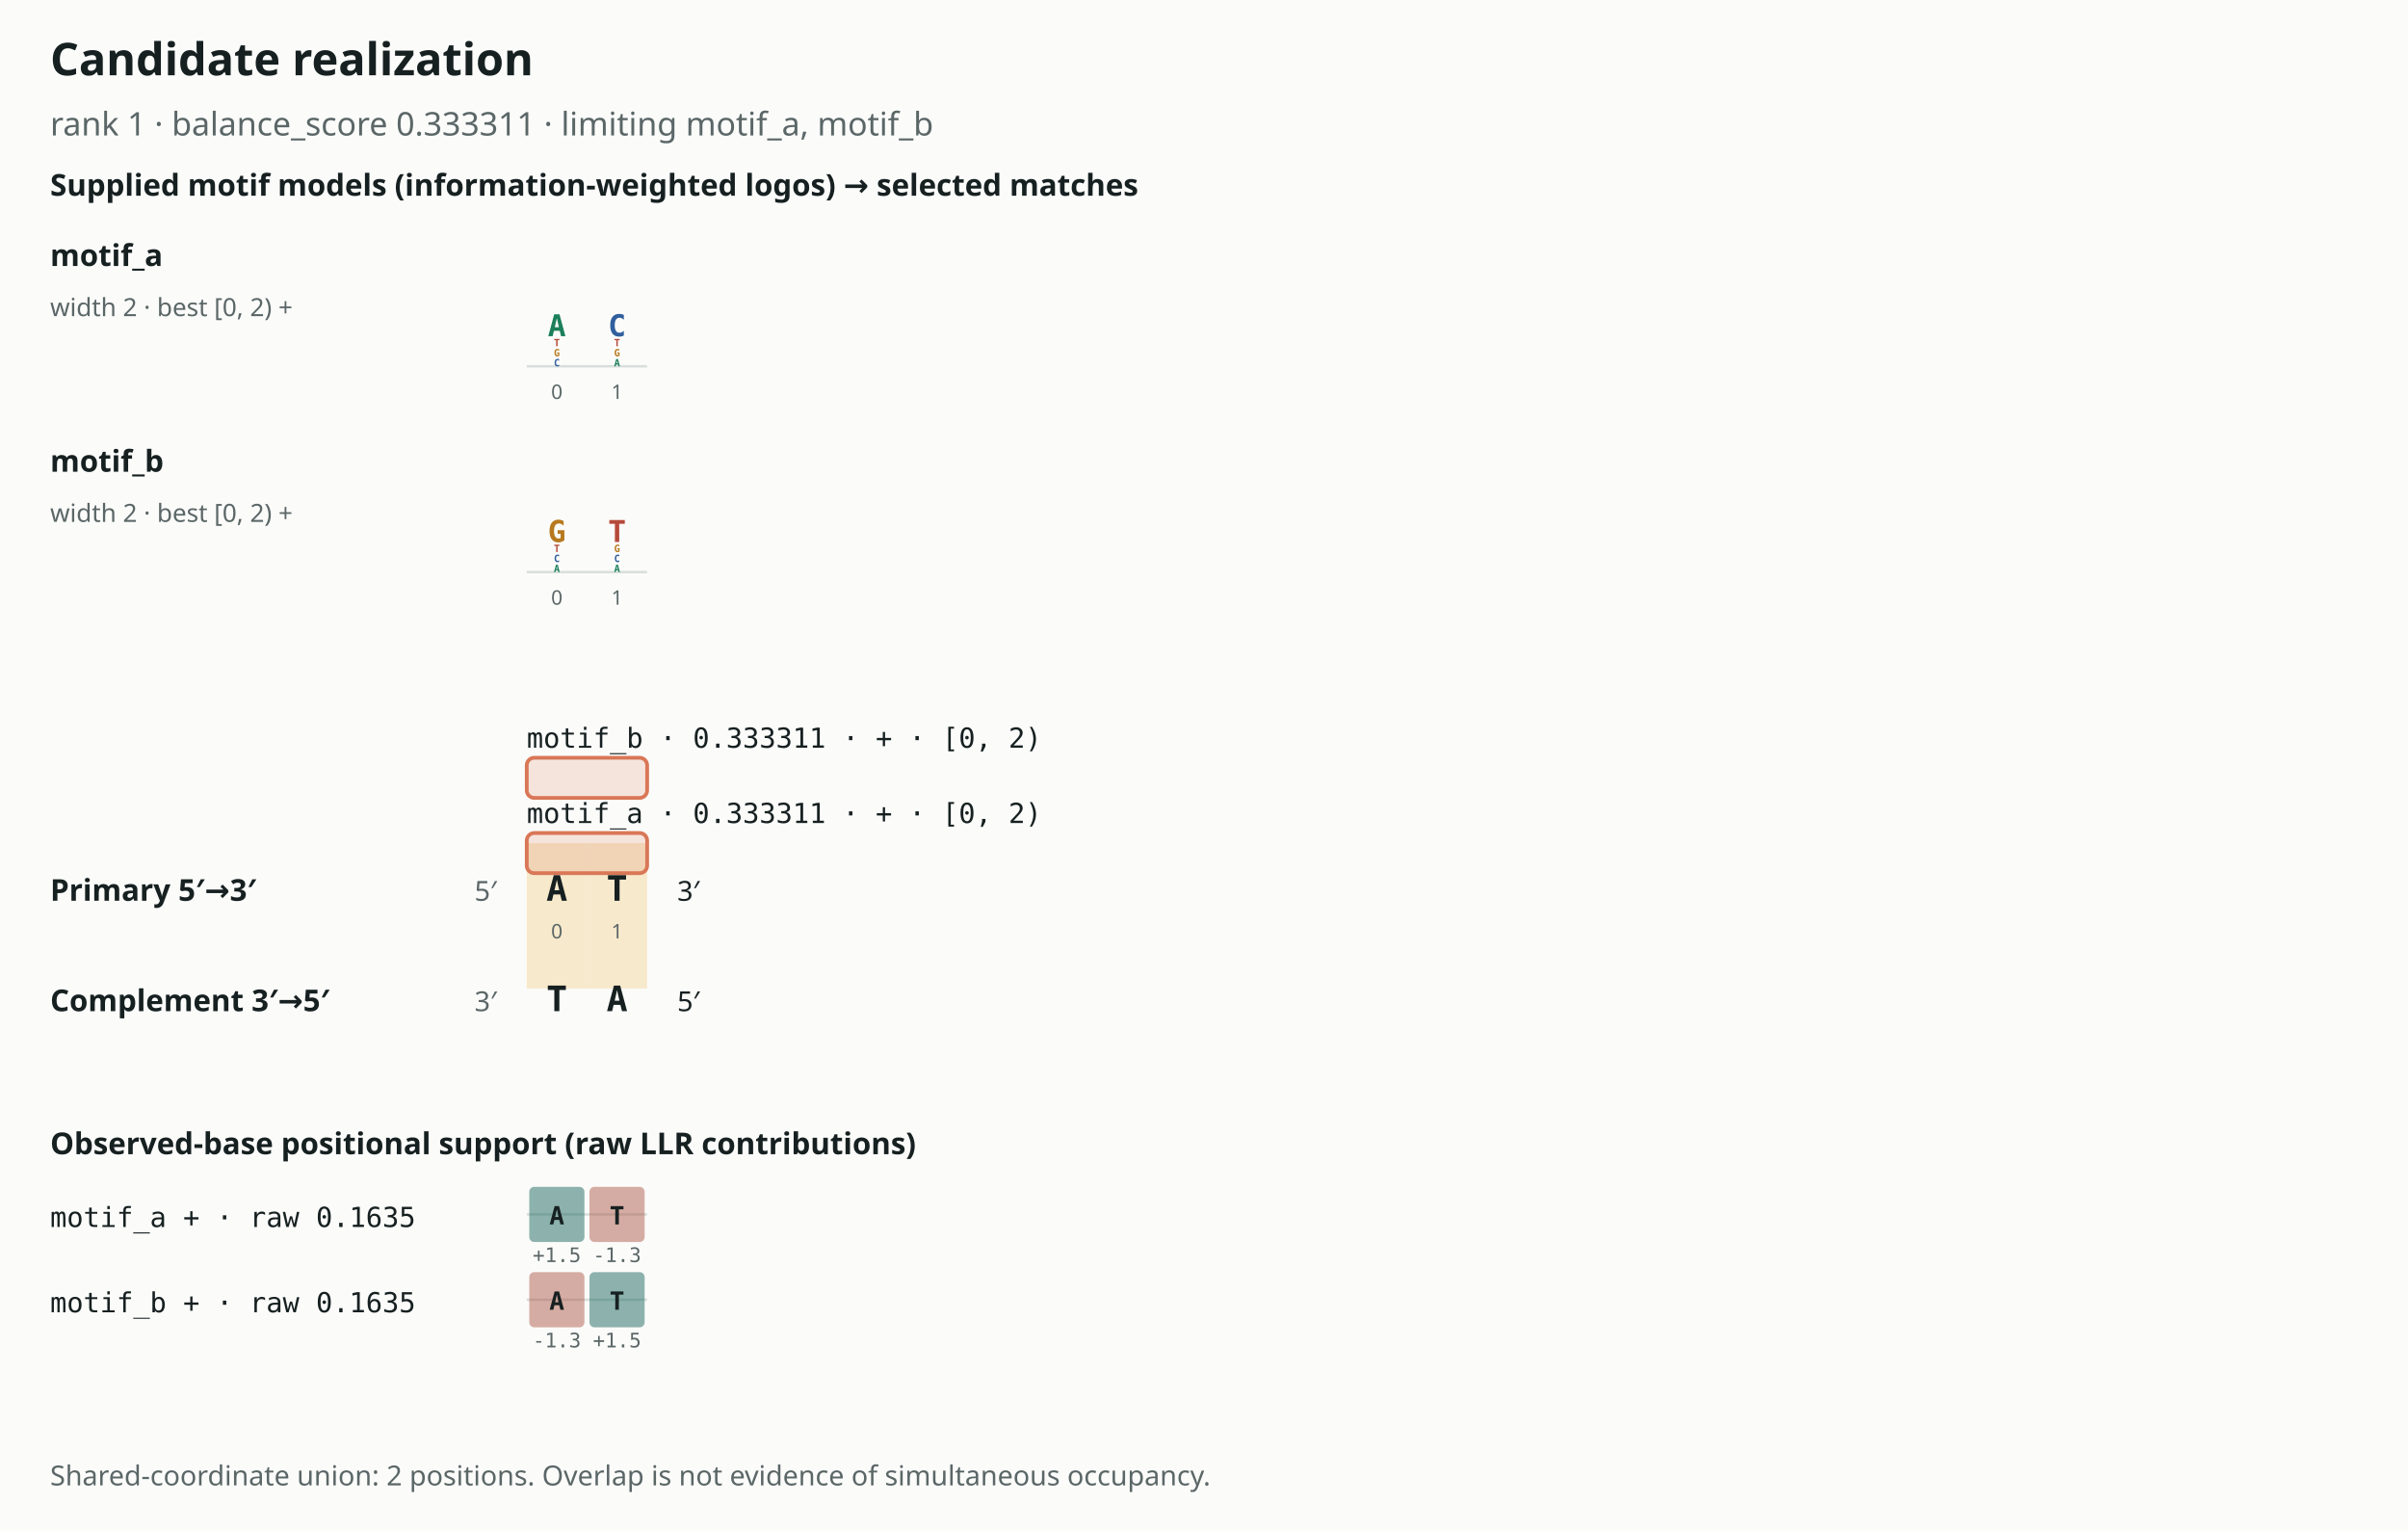
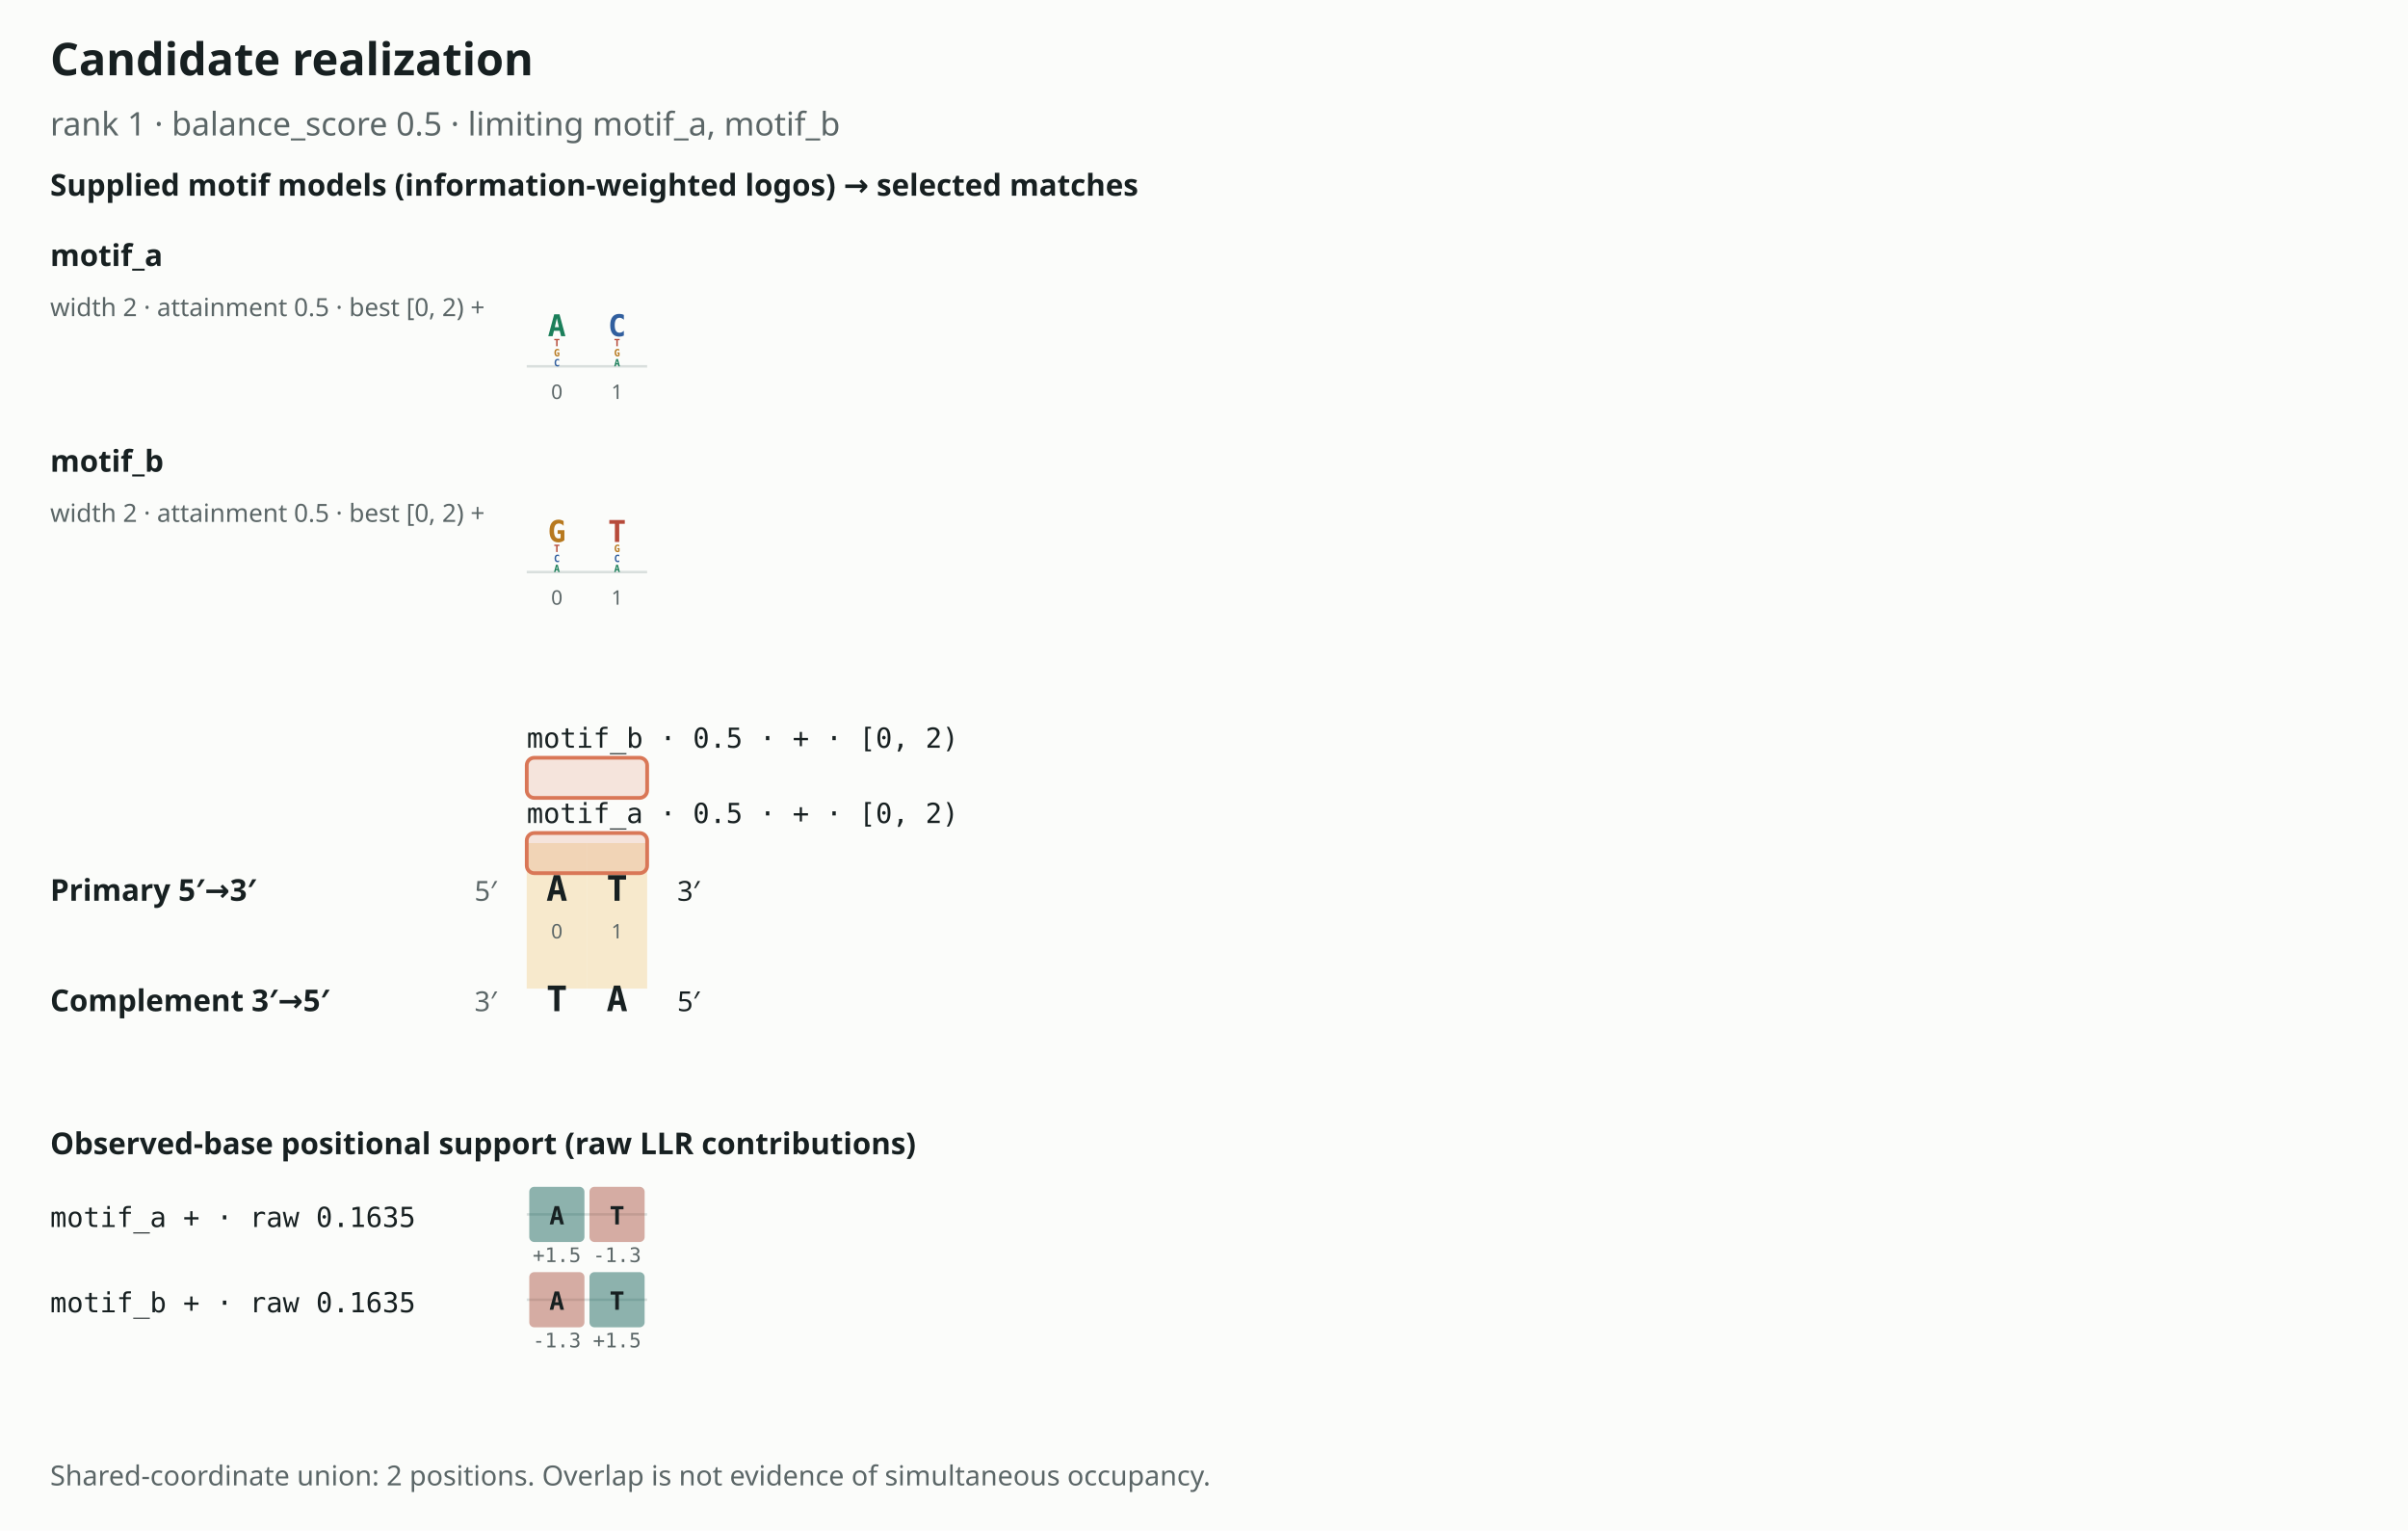
<svg xmlns="http://www.w3.org/2000/svg" id="candidate-realization-view" width="960" height="610" viewBox="0 0 960 610" role="img" aria-labelledby="candidate-realization-title candidate-realization-desc" preserveAspectRatio="xMinYMin meet">
  <rect width="960" height="610" fill="#FBFCFA" />
  <text x="20.000" y="30.000" fill="#172021" font-family="system-ui,sans-serif" font-size="18" font-weight="650">Candidate realization</text>
-   <text x="20.000" y="54.000" fill="#5B6667" font-family="system-ui,sans-serif" font-size="13">rank 1 · balance_score 0.333311 · limiting motif_a, motif_b</text>
+   <text x="20.000" y="54.000" fill="#5B6667" font-family="system-ui,sans-serif" font-size="13">rank 1 · balance_score 0.5 · limiting motif_a, motif_b</text>
  <g id="motif-models">
    <text x="20.000" y="78.000" fill="#172021" font-family="system-ui,sans-serif" font-size="12" font-weight="650">Supplied motif models (information-weighted logos) → selected matches</text>
-     <g class="motif-model" data-motif-id="motif_a" data-model-digest="5d13cd4ae22d8856e16510a89439f23bae3699812f2516b85148bd68d2a17bbc" data-match-start="0" data-match-end="2" data-match-strand="+">
+     <g class="motif-model" data-motif-id="motif_a" data-model-digest="2fc41ad1b159632991480eafb7bcaa52b36b08dac39d6bfda7d63c011ba503f1" data-match-start="0" data-match-end="2" data-match-strand="+" data-probability-consensus="AC" data-score-maximizing-sequence="AC" data-score-min="-2.6438561897747244" data-score-max="2.9708536543404835">
      <text x="20.000" y="106.000" fill="#172021" font-family="system-ui,sans-serif" font-size="12" font-weight="650">motif_a</text>
-       <text x="20.000" y="126.000" fill="#5B6667" font-family="system-ui,sans-serif" font-size="10">width 2 · best [0, 2) +</text>
+       <text x="20.000" y="126.000" fill="#5B6667" font-family="system-ui,sans-serif" font-size="10">width 2 · attainment 0.5 · best [0, 2) +</text>
      <line x1="210" y1="146" x2="258" y2="146" stroke="#D9DFDD" />
      <text x="222.000" y="146.000" fill="#315F9E" font-family="ui-monospace,monospace" font-size="4" text-anchor="middle" font-weight="700" data-motif-position="0" data-base="C" data-probability="0.10000000000000001">C</text>
      <text x="222.000" y="142.000" fill="#B7791F" font-family="ui-monospace,monospace" font-size="4" text-anchor="middle" font-weight="700" data-motif-position="0" data-base="G" data-probability="0.10000000000000001">G</text>
      <text x="222.000" y="138.000" fill="#B64A3A" font-family="ui-monospace,monospace" font-size="4" text-anchor="middle" font-weight="700" data-motif-position="0" data-base="T" data-probability="0.10000000000000001">T</text>
      <text x="222.000" y="134.000" fill="#1B7F5A" font-family="ui-monospace,monospace" font-size="12" text-anchor="middle" font-weight="700" data-motif-position="0" data-base="A" data-probability="0.69999999999999996">A</text>
      <text x="222.000" y="159.000" fill="#5B6667" font-family="system-ui,sans-serif" font-size="8" text-anchor="middle">0</text>
      <text x="246.000" y="146.000" fill="#1B7F5A" font-family="ui-monospace,monospace" font-size="4" text-anchor="middle" font-weight="700" data-motif-position="1" data-base="A" data-probability="0.10000000000000001">A</text>
      <text x="246.000" y="142.000" fill="#B7791F" font-family="ui-monospace,monospace" font-size="4" text-anchor="middle" font-weight="700" data-motif-position="1" data-base="G" data-probability="0.10000000000000001">G</text>
      <text x="246.000" y="138.000" fill="#B64A3A" font-family="ui-monospace,monospace" font-size="4" text-anchor="middle" font-weight="700" data-motif-position="1" data-base="T" data-probability="0.10000000000000001">T</text>
      <text x="246.000" y="134.000" fill="#315F9E" font-family="ui-monospace,monospace" font-size="12" text-anchor="middle" font-weight="700" data-motif-position="1" data-base="C" data-probability="0.69999999999999996">C</text>
      <text x="246.000" y="159.000" fill="#5B6667" font-family="system-ui,sans-serif" font-size="8" text-anchor="middle">1</text>
    </g>
-     <g class="motif-model" data-motif-id="motif_b" data-model-digest="bef622a14a512c9b30d6ee686176f7381d5955823b0308bd78e18196271ef960" data-match-start="0" data-match-end="2" data-match-strand="+">
+     <g class="motif-model" data-motif-id="motif_b" data-model-digest="b2b844ddcf2f87dd0aa980f56214e41b6c06f7f72086b5858319b219a2504382" data-match-start="0" data-match-end="2" data-match-strand="+" data-probability-consensus="GT" data-score-maximizing-sequence="GT" data-score-min="-2.6438561897747244" data-score-max="2.9708536543404835">
      <text x="20.000" y="188.000" fill="#172021" font-family="system-ui,sans-serif" font-size="12" font-weight="650">motif_b</text>
-       <text x="20.000" y="208.000" fill="#5B6667" font-family="system-ui,sans-serif" font-size="10">width 2 · best [0, 2) +</text>
+       <text x="20.000" y="208.000" fill="#5B6667" font-family="system-ui,sans-serif" font-size="10">width 2 · attainment 0.5 · best [0, 2) +</text>
      <line x1="210" y1="228" x2="258" y2="228" stroke="#D9DFDD" />
      <text x="222.000" y="228.000" fill="#1B7F5A" font-family="ui-monospace,monospace" font-size="4" text-anchor="middle" font-weight="700" data-motif-position="0" data-base="A" data-probability="0.10000000000000001">A</text>
      <text x="222.000" y="224.000" fill="#315F9E" font-family="ui-monospace,monospace" font-size="4" text-anchor="middle" font-weight="700" data-motif-position="0" data-base="C" data-probability="0.10000000000000001">C</text>
      <text x="222.000" y="220.000" fill="#B64A3A" font-family="ui-monospace,monospace" font-size="4" text-anchor="middle" font-weight="700" data-motif-position="0" data-base="T" data-probability="0.10000000000000001">T</text>
      <text x="222.000" y="216.000" fill="#B7791F" font-family="ui-monospace,monospace" font-size="12" text-anchor="middle" font-weight="700" data-motif-position="0" data-base="G" data-probability="0.69999999999999996">G</text>
      <text x="222.000" y="241.000" fill="#5B6667" font-family="system-ui,sans-serif" font-size="8" text-anchor="middle">0</text>
      <text x="246.000" y="228.000" fill="#1B7F5A" font-family="ui-monospace,monospace" font-size="4" text-anchor="middle" font-weight="700" data-motif-position="1" data-base="A" data-probability="0.10000000000000001">A</text>
      <text x="246.000" y="224.000" fill="#315F9E" font-family="ui-monospace,monospace" font-size="4" text-anchor="middle" font-weight="700" data-motif-position="1" data-base="C" data-probability="0.10000000000000001">C</text>
      <text x="246.000" y="220.000" fill="#B7791F" font-family="ui-monospace,monospace" font-size="4" text-anchor="middle" font-weight="700" data-motif-position="1" data-base="G" data-probability="0.10000000000000001">G</text>
      <text x="246.000" y="216.000" fill="#B64A3A" font-family="ui-monospace,monospace" font-size="12" text-anchor="middle" font-weight="700" data-motif-position="1" data-base="T" data-probability="0.69999999999999996">T</text>
      <text x="246.000" y="241.000" fill="#5B6667" font-family="system-ui,sans-serif" font-size="8" text-anchor="middle">1</text>
    </g>
  </g>
  <g id="shared-coordinates">
    <rect x="210" y="336" width="24" height="58" fill="#F3D9A6" fill-opacity=".55" data-candidate-position="0" />
    <rect x="234" y="336" width="24" height="58" fill="#F3D9A6" fill-opacity=".55" data-candidate-position="1" />
  </g>
  <g id="forward-matches">
    <g class="motif-match" data-motif-id="motif_a" data-start="0" data-end="2" data-strand="+">
      <rect x="210" y="332" width="48" height="16" rx="3" fill="#D97757" fill-opacity=".18" stroke="#D97757" stroke-width="1.5" />
-       <text x="210.000" y="328.000" fill="#172021" font-family="ui-monospace,monospace" font-size="11">motif_a · 0.333311 · + · [0, 2)</text>
+       <text x="210.000" y="328.000" fill="#172021" font-family="ui-monospace,monospace" font-size="11">motif_a · 0.5 · + · [0, 2)</text>
    </g>
    <g class="motif-match" data-motif-id="motif_b" data-start="0" data-end="2" data-strand="+">
      <rect x="210" y="302" width="48" height="16" rx="3" fill="#D97757" fill-opacity=".18" stroke="#D97757" stroke-width="1.5" />
-       <text x="210.000" y="298.000" fill="#172021" font-family="ui-monospace,monospace" font-size="11">motif_b · 0.333311 · + · [0, 2)</text>
+       <text x="210.000" y="298.000" fill="#172021" font-family="ui-monospace,monospace" font-size="11">motif_b · 0.5 · + · [0, 2)</text>
    </g>
  </g>
  <g id="primary-sequence">
    <text x="20.000" y="359.000" fill="#172021" font-family="system-ui,sans-serif" font-size="12" font-weight="650">Primary 5′→3′</text>
    <text x="198.000" y="359.000" fill="#5B6667" font-family="system-ui,sans-serif" font-size="11" text-anchor="end">5′</text>
    <text x="222.000" y="359.000" fill="#172021" font-family="ui-monospace,monospace" font-size="14" text-anchor="middle" font-weight="650" data-candidate-position="0">A</text>
    <text x="222.000" y="374.000" fill="#5B6667" font-family="system-ui,sans-serif" font-size="8" text-anchor="middle">0</text>
    <text x="246.000" y="359.000" fill="#172021" font-family="ui-monospace,monospace" font-size="14" text-anchor="middle" font-weight="650" data-candidate-position="1">T</text>
    <text x="246.000" y="374.000" fill="#5B6667" font-family="system-ui,sans-serif" font-size="8" text-anchor="middle">1</text>
    <text x="270.000" y="359.000" fill="#172021" font-family="system-ui,sans-serif" font-size="11">3′</text>
  </g>
  <g id="complementary-sequence">
    <text x="20.000" y="403.000" fill="#172021" font-family="system-ui,sans-serif" font-size="12" font-weight="650">Complement 3′→5′</text>
    <text x="198.000" y="403.000" fill="#5B6667" font-family="system-ui,sans-serif" font-size="11" text-anchor="end">3′</text>
    <text x="222.000" y="403.000" fill="#172021" font-family="ui-monospace,monospace" font-size="14" text-anchor="middle" font-weight="650" data-candidate-position="0">T</text>
    <text x="246.000" y="403.000" fill="#172021" font-family="ui-monospace,monospace" font-size="14" text-anchor="middle" font-weight="650" data-candidate-position="1">A</text>
    <text x="270.000" y="403.000" fill="#172021" font-family="system-ui,sans-serif" font-size="11">5′</text>
  </g>
  <g id="reverse-matches" />
  <g id="position-support">
    <text x="20.000" y="460.000" fill="#172021" font-family="system-ui,sans-serif" font-size="12" font-weight="650">Observed-base positional support (raw LLR contributions)</text>
    <text x="20.000" y="489.000" fill="#172021" font-family="ui-monospace,monospace" font-size="11">motif_a + · raw 0.1635</text>
    <line x1="210" y1="484" x2="258" y2="484" stroke="#D9DFDD" />
    <rect x="211" y="473" width="22" height="22" rx="2" fill="#16635B" fill-opacity="0.477" data-motif-position="0" data-candidate-position="0" data-llr-contribution="1.4854268271702418" />
    <text x="222.000" y="488.000" fill="#172021" font-family="ui-monospace,monospace" font-size="10" text-anchor="middle" font-weight="650">A</text>
    <text x="222.000" y="503.000" fill="#5B6667" font-family="ui-monospace,monospace" font-size="8" text-anchor="middle">+1.5</text>
    <rect x="235" y="473" width="22" height="22" rx="2" fill="#A44838" fill-opacity="0.444" data-motif-position="1" data-candidate-position="1" data-llr-contribution="-1.3219280948873622" />
    <text x="246.000" y="488.000" fill="#172021" font-family="ui-monospace,monospace" font-size="10" text-anchor="middle" font-weight="650">T</text>
    <text x="246.000" y="503.000" fill="#5B6667" font-family="ui-monospace,monospace" font-size="8" text-anchor="middle">-1.3</text>
    <text x="20.000" y="523.000" fill="#172021" font-family="ui-monospace,monospace" font-size="11">motif_b + · raw 0.1635</text>
    <line x1="210" y1="518" x2="258" y2="518" stroke="#D9DFDD" />
    <rect x="211" y="507" width="22" height="22" rx="2" fill="#A44838" fill-opacity="0.444" data-motif-position="0" data-candidate-position="0" data-llr-contribution="-1.3219280948873622" />
    <text x="222.000" y="522.000" fill="#172021" font-family="ui-monospace,monospace" font-size="10" text-anchor="middle" font-weight="650">A</text>
    <text x="222.000" y="537.000" fill="#5B6667" font-family="ui-monospace,monospace" font-size="8" text-anchor="middle">-1.3</text>
    <rect x="235" y="507" width="22" height="22" rx="2" fill="#16635B" fill-opacity="0.477" data-motif-position="1" data-candidate-position="1" data-llr-contribution="1.4854268271702418" />
    <text x="246.000" y="522.000" fill="#172021" font-family="ui-monospace,monospace" font-size="10" text-anchor="middle" font-weight="650">T</text>
    <text x="246.000" y="537.000" fill="#5B6667" font-family="ui-monospace,monospace" font-size="8" text-anchor="middle">+1.5</text>
  </g>
  <text x="20.000" y="592.000" fill="#5B6667" font-family="system-ui,sans-serif" font-size="11">Shared-coordinate union: 2 positions. Overlap is not evidence of simultaneous occupancy.</text>
</svg>
